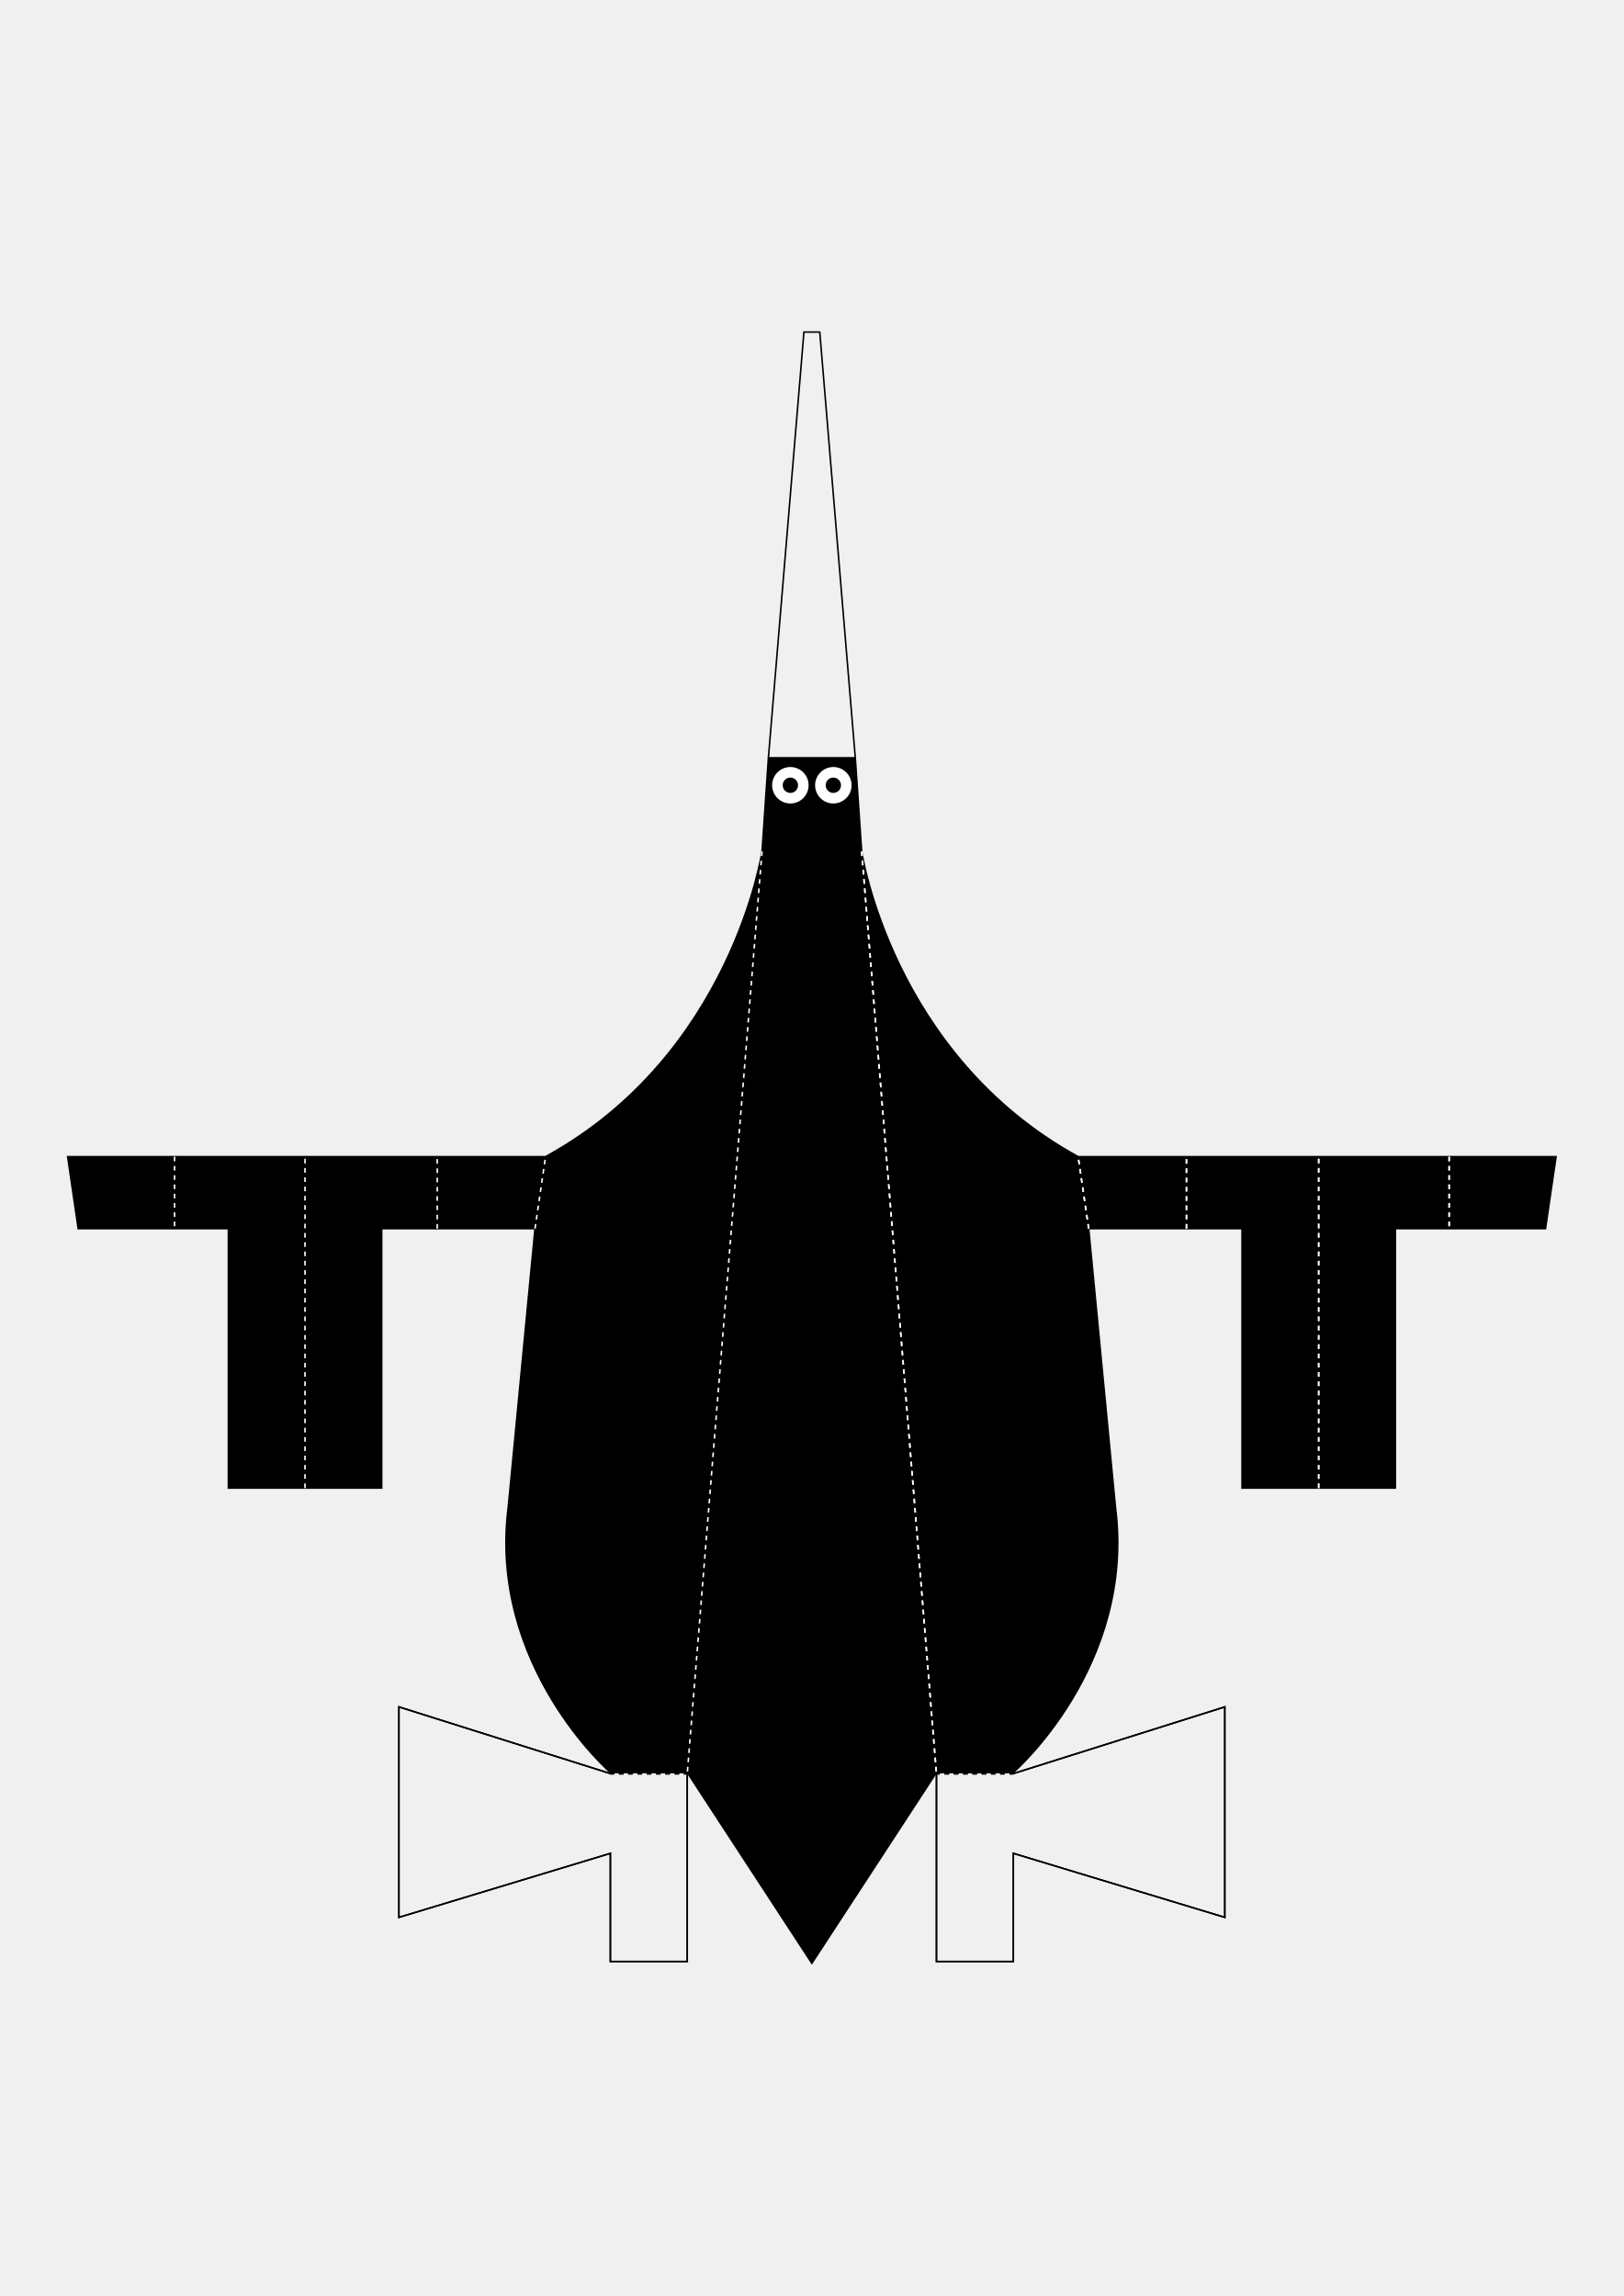
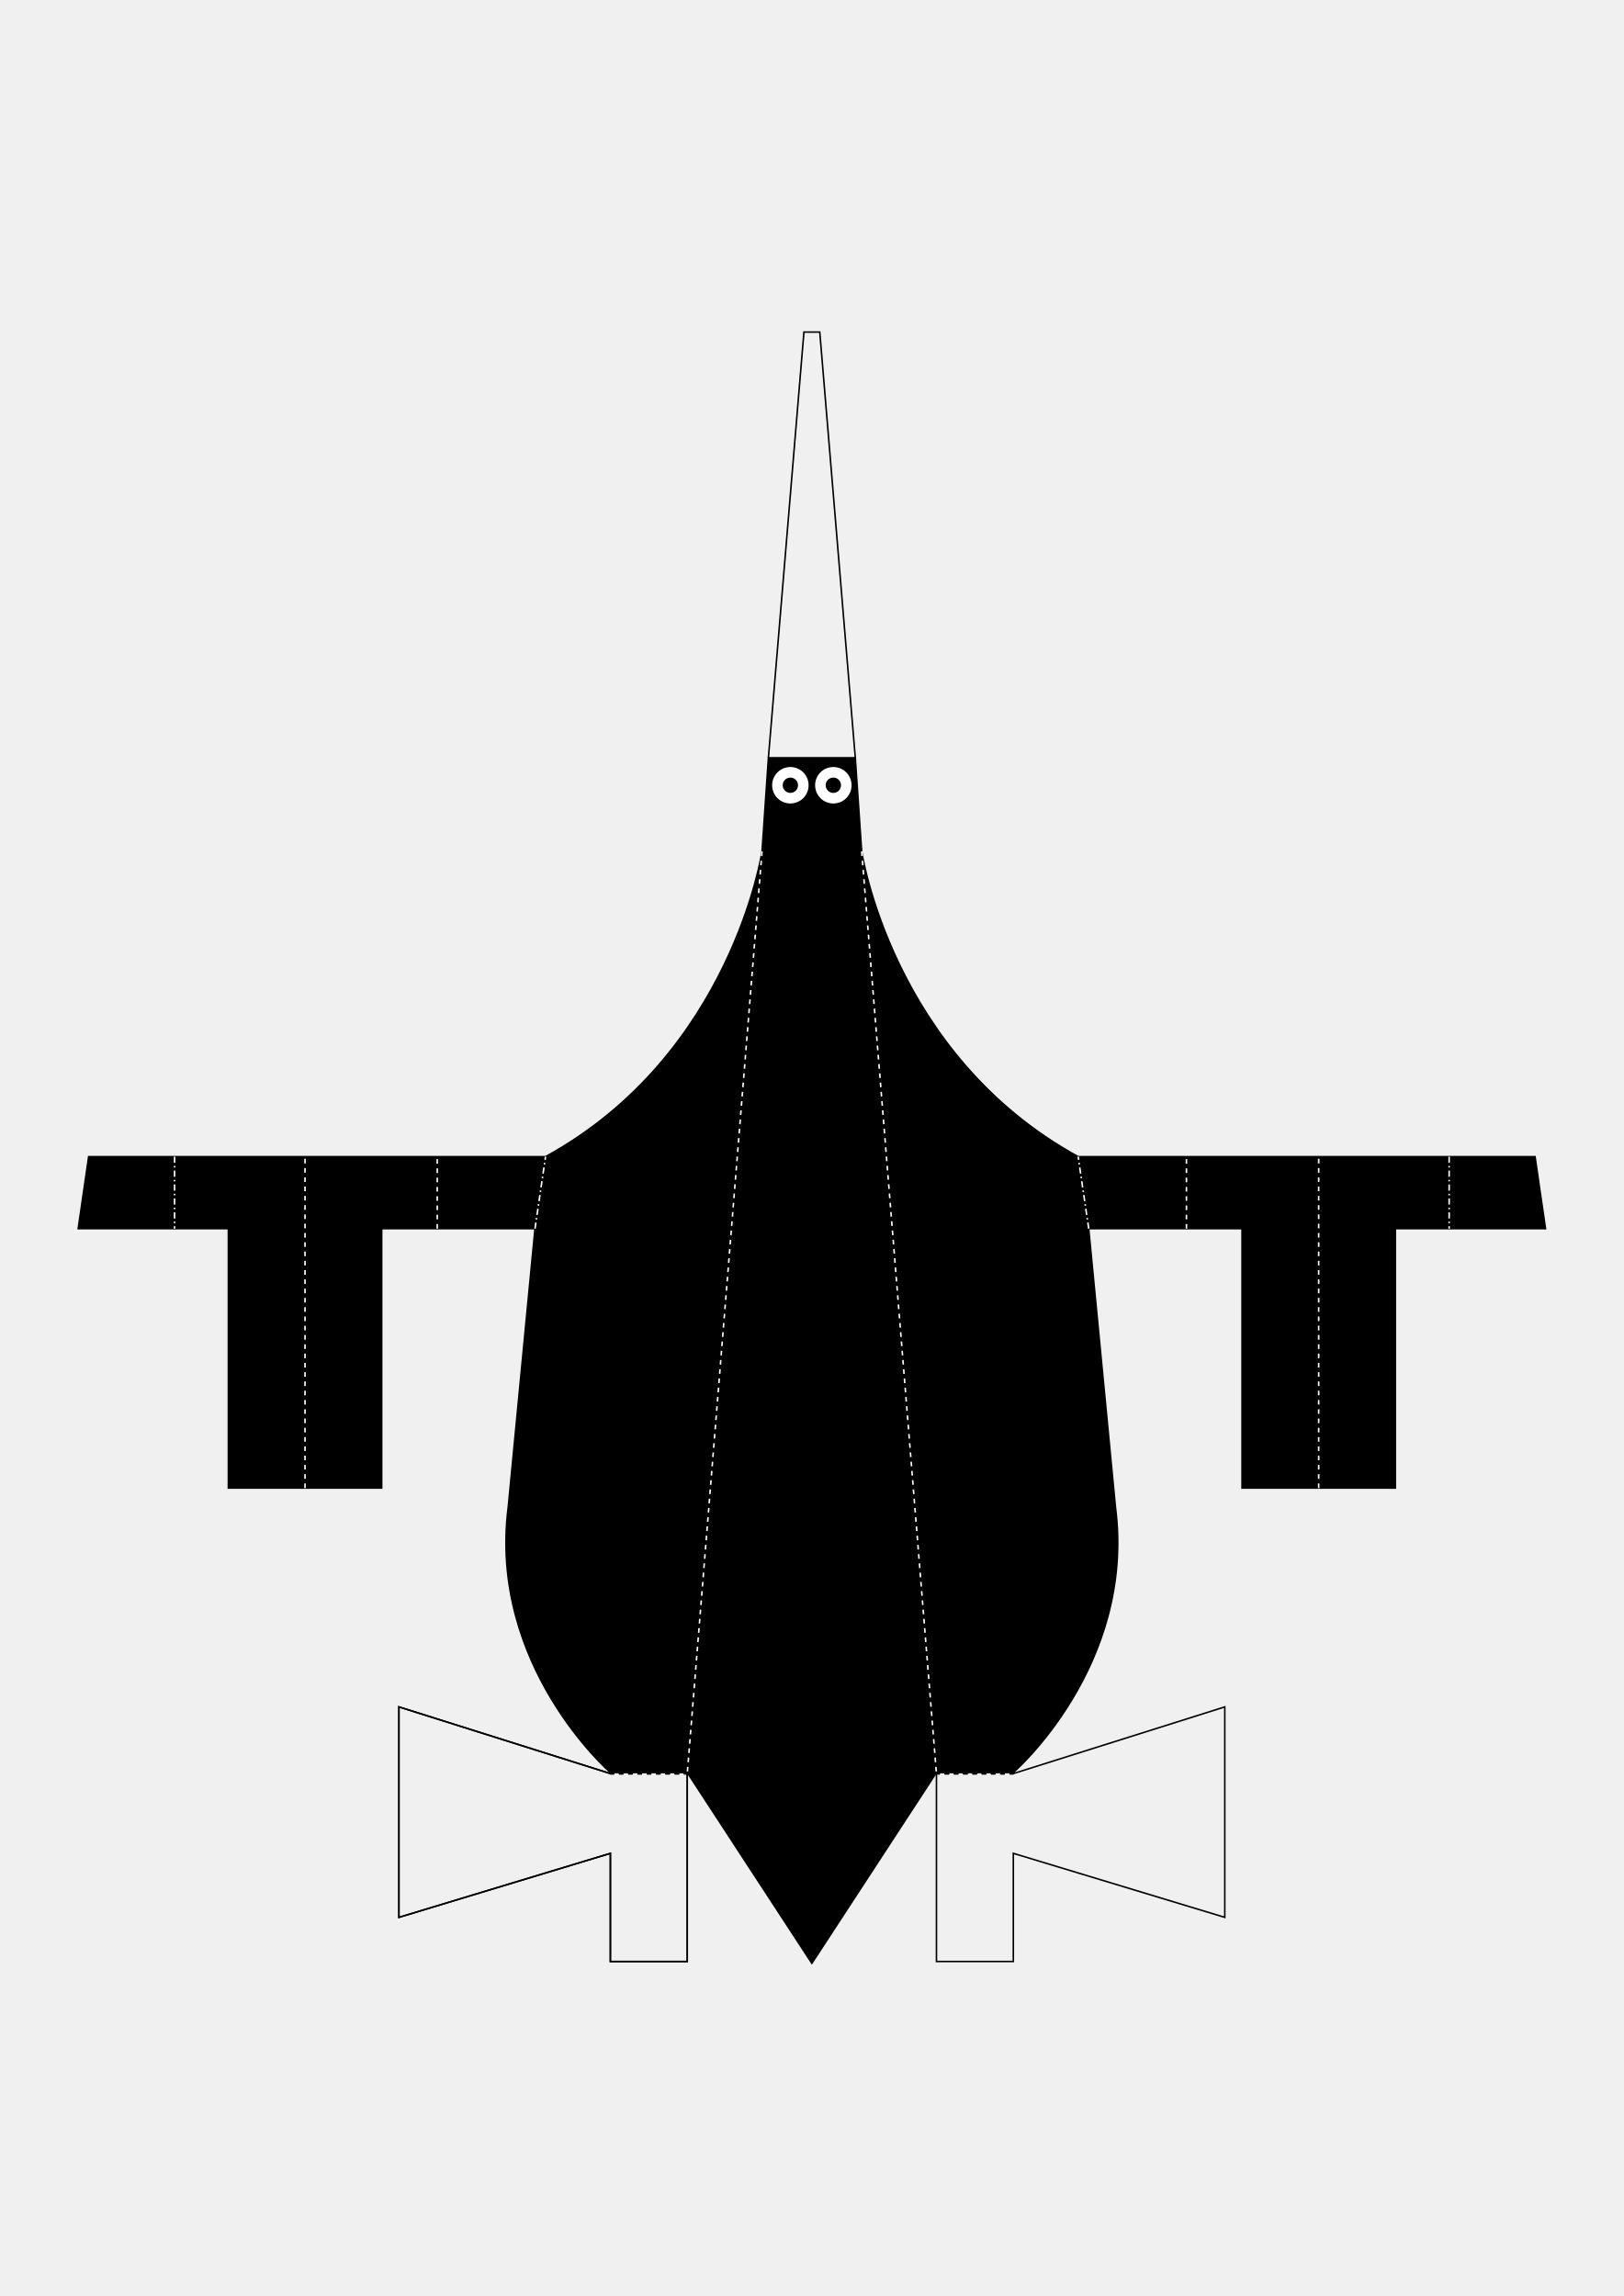
<svg xmlns="http://www.w3.org/2000/svg" width="210mm" height="297mm" viewBox="0 0 210 297" version="1.1" id="svg5" xml:space="preserve">
  <defs id="defs2" />
  <g id="layer1">
-     <g id="g1277" transform="translate(-0.3550585,28.52426)">
+     <g id="g1277" transform="translate(-0.355068,28.52426)">
      <path d="m 79.298,200.897 c -7.329,-2.31 -27.349,-8.625 -27.349,-8.625 v 27.224 l 27.349,-8.28 v 13.988 h 9.942 v -24.307" style="fill:none;stroke:#000000;stroke-width:0.2;stroke-linecap:butt;stroke-linejoin:miter;stroke-dasharray:none;stroke-opacity:1" id="path1035" />
      <path style="fill:none;stroke:#000000;stroke-width:0.2;stroke-linecap:butt;stroke-linejoin:miter;stroke-dasharray:none;stroke-opacity:1" d="m 99.736,69.496 4.595,-55.069 c 0.683,0 1.366,0 2.048,0 l 4.595,55.069" id="path1060" />
      <circle style="fill:#ffffff;fill-opacity:1;stroke:none;stroke-width:0.2;stroke-dasharray:none" id="circle1116" cx="102.841" cy="73.052" r="2.358" />
      <circle style="fill:#000000;stroke-width:0.2;stroke-dasharray:none" id="path1114" cx="102.841" cy="73.052" r="0.992" />
      <path style="fill:none;stroke:#ffffff;stroke-width:0.2;stroke-linecap:butt;stroke-linejoin:miter;stroke-dasharray:0.6, 0.6;stroke-dashoffset:0;stroke-opacity:1" d="m 22.931,121.095 v 9.315" id="path1118" />
      <path style="fill:none;stroke:#ffffff;stroke-width:0.2;stroke-linecap:butt;stroke-linejoin:miter;stroke-dasharray:0.6, 0.6;stroke-dashoffset:0;stroke-opacity:1" d="m 39.804,163.969 -2e-6,-42.874" id="path1120" />
      <path style="fill:none;stroke:#ffffff;stroke-width:0.2;stroke-linecap:butt;stroke-linejoin:miter;stroke-dasharray:0.6, 0.6;stroke-dashoffset:0;stroke-opacity:1" d="m 56.907,130.41 v -9.315" id="path1122" />
      <path style="fill:none;stroke:#ffffff;stroke-width:0.2;stroke-linecap:butt;stroke-linejoin:miter;stroke-dasharray:0.6, 0.6;stroke-dashoffset:0;stroke-opacity:1" d="m 69.548,130.41 1.365,-9.315" id="path1124" />
      <path style="fill:none;stroke:#ffffff;stroke-width:0.2;stroke-linecap:butt;stroke-linejoin:miter;stroke-dasharray:0.6, 0.6;stroke-dashoffset:0;stroke-opacity:1" d="M 98.911,81.613 89.24,200.897" id="path1126" />
      <path style="fill:none;stroke:#000000;stroke-width:0.2;stroke-linecap:butt;stroke-linejoin:miter;stroke-dasharray:0.6, 0.6;stroke-dashoffset:0.06;stroke-opacity:1" d="m 79.258,200.921 h 9.942" id="path1128" />
-       <path id="path1130" style="fill:#000000;fill-opacity:1;stroke:#000000;stroke-width:0.2;stroke-linecap:butt;stroke-linejoin:miter;stroke-dasharray:none;stroke-opacity:1" d="m 99.736,69.496 -0.825,12.117 c 0,0 -3.898,26.253 -27.998,39.482 -23.368,5.2e-4 -61.811,-4e-5 -61.811,-4e-5 l 1.365,9.315 h 19.423 v 33.559 h 9.915 9.915 V 130.41 H 69.548 l -3.46,36.009 c -2.632,20.603 13.209,34.344 13.209,34.344 h 9.943 l 16.115,24.678 16.115,-24.678 h 9.943 c 0,0 15.841,-13.741 13.208,-34.344 l -3.46,-36.009 h 19.83 v 33.559 h 9.915 9.915 v -33.559 h 19.422 l 1.365,-9.315 c 0,0 -38.442,3e-4 -61.81,-2.2e-4 C 115.698,107.866 111.799,81.613 111.799,81.613 l -0.825,-12.117 z" />
+       <path id="path1130" style="fill:#000000;fill-opacity:1;stroke:#000000;stroke-width:0.2;stroke-linecap:butt;stroke-linejoin:miter;stroke-dasharray:none;stroke-opacity:1" d="m 99.736,69.496 -0.825,12.117 c 0,0 -3.898,26.253 -27.998,39.482 -23.368,5.2e-4 -59.091,-4e-5 -59.091,-4e-5 l -1.355,9.315 h 19.423 v 33.559 h 9.915 9.915 V 130.41 H 69.548 l -3.46,36.009 c -2.632,20.603 13.209,34.344 13.209,34.344 h 9.943 l 16.115,24.678 16.115,-24.678 h 9.943 c 0,0 15.841,-13.741 13.208,-34.344 l -3.46,-36.009 h 19.83 v 33.559 h 9.915 9.915 v -33.559 h 19.422 l -1.355,-9.315 c 0,0 -35.722,5.6e-4 -59.091,4e-5 C 115.698,107.866 111.799,81.613 111.799,81.613 l -0.825,-12.117 z" />
      <path d="m 79.298,200.897 c -7.329,-2.31 -27.349,-8.625 -27.349,-8.625 v 27.224 l 27.349,-8.28 v 13.988 h 9.942 v -24.307" style="fill:none;stroke:#000000;stroke-width:0.2;stroke-linecap:butt;stroke-linejoin:miter;stroke-dasharray:none;stroke-opacity:1" id="path1132" />
-       <path style="fill:none;stroke:#ffffff;stroke-width:0.2;stroke-linecap:butt;stroke-linejoin:miter;stroke-dasharray:0.6, 0.6;stroke-dashoffset:0;stroke-opacity:1" d="m 22.931,121.095 v 9.315" id="path1140" />
+       <path style="fill:none;stroke:#ffffff;stroke-width:0.2;stroke-linecap:butt;stroke-linejoin:miter;stroke-dasharray:0.8, 0.4, 0.2, 0.4;stroke-dashoffset:0;stroke-opacity:1" d="m 22.931,121.095 v 9.315" id="path1140" />
      <path style="fill:none;stroke:#ffffff;stroke-width:0.2;stroke-linecap:butt;stroke-linejoin:miter;stroke-dasharray:0.6, 0.6;stroke-dashoffset:0;stroke-opacity:1" d="m 39.804,163.969 -2e-6,-42.874" id="path1142" />
      <path style="fill:none;stroke:#ffffff;stroke-width:0.2;stroke-linecap:butt;stroke-linejoin:miter;stroke-dasharray:0.6, 0.6;stroke-dashoffset:0;stroke-opacity:1" d="m 56.907,130.41 v -9.315" id="path1144" />
-       <path style="fill:none;stroke:#ffffff;stroke-width:0.2;stroke-linecap:butt;stroke-linejoin:miter;stroke-dasharray:0.6, 0.6;stroke-dashoffset:0;stroke-opacity:1" d="m 69.548,130.41 1.365,-9.315" id="path1146" />
+       <path style="fill:none;stroke:#ffffff;stroke-width:0.2;stroke-linecap:butt;stroke-linejoin:miter;stroke-dasharray:0.8, 0.4, 0.2, 0.4;stroke-dashoffset:0;stroke-opacity:1" d="m 69.548,130.41 1.365,-9.315" id="path1146" />
      <path style="fill:none;stroke:#ffffff;stroke-width:0.2;stroke-linecap:butt;stroke-linejoin:miter;stroke-dasharray:0.6, 0.6;stroke-dashoffset:0;stroke-opacity:1" d="M 98.911,81.613 89.24,200.897" id="path1148" />
      <path style="fill:none;stroke:#000000;stroke-width:0.2;stroke-linecap:butt;stroke-linejoin:miter;stroke-dasharray:0.6, 0.6;stroke-dashoffset:0.06;stroke-opacity:1" d="m 79.258,200.921 h 9.942" id="path1150" />
      <path d="m 131.413,200.897 c 7.329,-2.31 27.349,-8.625 27.349,-8.625 v 27.224 l -27.349,-8.28 v 13.988 h -9.942 v -24.307" style="fill:none;stroke:#000000;stroke-width:0.2;stroke-linecap:butt;stroke-linejoin:miter;stroke-dasharray:none;stroke-opacity:1" id="path1190" />
      <g id="g1238" transform="translate(-0.2645368)">
        <circle style="fill:#ffffff;fill-opacity:1;stroke:none;stroke-width:0.2;stroke-dasharray:none" id="circle1136" cx="102.841" cy="73.052" r="2.358" />
        <circle style="fill:#000000;stroke-width:0.2;stroke-dasharray:none" id="circle1138" cx="102.841" cy="73.052" r="0.992" />
        <circle style="fill:#ffffff;fill-opacity:1;stroke:none;stroke-width:0.2;stroke-dasharray:none" id="circle1194" cx="-108.399" cy="73.052" r="2.358" transform="scale(-1,1)" />
        <circle style="fill:#000000;stroke-width:0.2;stroke-dasharray:none" id="circle1196" cx="-108.399" cy="73.052" r="0.992" transform="scale(-1,1)" />
      </g>
-       <path style="fill:none;stroke:#ffffff;stroke-width:0.2;stroke-linecap:butt;stroke-linejoin:miter;stroke-dasharray:0.6, 0.6;stroke-dashoffset:0;stroke-opacity:1" d="m 187.779,121.095 v 9.315" id="path1198" />
+       <path style="fill:none;stroke:#ffffff;stroke-width:0.2;stroke-linecap:butt;stroke-linejoin:miter;stroke-dasharray:0.8, 0.4, 0.2, 0.4;stroke-dashoffset:0;stroke-opacity:1" d="m 187.779,121.095 v 9.315" id="path1198" />
      <path style="fill:none;stroke:#ffffff;stroke-width:0.2;stroke-linecap:butt;stroke-linejoin:miter;stroke-dasharray:0.6, 0.6;stroke-dashoffset:0;stroke-opacity:1" d="M 170.906,163.969 V 121.095" id="path1200" />
      <path style="fill:none;stroke:#ffffff;stroke-width:0.2;stroke-linecap:butt;stroke-linejoin:miter;stroke-dasharray:0.6, 0.6;stroke-dashoffset:0;stroke-opacity:1" d="m 153.803,130.41 v -9.315" id="path1202" />
-       <path style="fill:none;stroke:#ffffff;stroke-width:0.2;stroke-linecap:butt;stroke-linejoin:miter;stroke-dasharray:0.6, 0.6;stroke-dashoffset:0;stroke-opacity:1" d="m 141.162,130.41 -1.365,-9.315" id="path1204" />
+       <path style="fill:none;stroke:#ffffff;stroke-width:0.2;stroke-linecap:butt;stroke-linejoin:miter;stroke-dasharray:0.8, 0.4, 0.2, 0.4;stroke-dashoffset:0;stroke-opacity:1" d="m 141.162,130.41 -1.365,-9.315" id="path1204" />
      <path style="fill:none;stroke:#ffffff;stroke-width:0.2;stroke-linecap:butt;stroke-linejoin:miter;stroke-dasharray:0.6, 0.6;stroke-dashoffset:0;stroke-opacity:1" d="m 111.799,81.613 9.671,119.284" id="path1206" />
      <path style="fill:none;stroke:#000000;stroke-width:0.2;stroke-linecap:butt;stroke-linejoin:miter;stroke-dasharray:0.6, 0.6;stroke-dashoffset:0.06;stroke-opacity:1" d="m 131.452,200.921 h -9.942" id="path1208" />
-       <path d="m 131.413,200.897 c 7.329,-2.31 27.349,-8.625 27.349,-8.625 v 27.224 l -27.349,-8.28 v 13.988 h -9.942 v -24.307" style="fill:none;stroke:#000000;stroke-width:0.2;stroke-linecap:butt;stroke-linejoin:miter;stroke-dasharray:none;stroke-opacity:1" id="path1212" />
-       <path style="fill:none;stroke:#ffffff;stroke-width:0.2;stroke-linecap:butt;stroke-linejoin:miter;stroke-dasharray:0.6, 0.6;stroke-dashoffset:0;stroke-opacity:1" d="m 187.779,121.095 v 9.315" id="path1220" />
-       <path style="fill:none;stroke:#ffffff;stroke-width:0.2;stroke-linecap:butt;stroke-linejoin:miter;stroke-dasharray:0.6, 0.6;stroke-dashoffset:0;stroke-opacity:1" d="M 170.906,163.969 V 121.095" id="path1222" />
-       <path style="fill:none;stroke:#ffffff;stroke-width:0.2;stroke-linecap:butt;stroke-linejoin:miter;stroke-dasharray:0.6, 0.6;stroke-dashoffset:0;stroke-opacity:1" d="m 153.803,130.41 v -9.315" id="path1224" />
-       <path style="fill:none;stroke:#ffffff;stroke-width:0.2;stroke-linecap:butt;stroke-linejoin:miter;stroke-dasharray:0.6, 0.6;stroke-dashoffset:0;stroke-opacity:1" d="m 141.162,130.41 -1.365,-9.315" id="path1226" />
-       <path style="fill:none;stroke:#ffffff;stroke-width:0.2;stroke-linecap:butt;stroke-linejoin:miter;stroke-dasharray:0.6, 0.6;stroke-dashoffset:0;stroke-opacity:1" d="m 111.799,81.613 9.671,119.284" id="path1228" />
      <path style="fill:none;stroke:#000000;stroke-width:0.2;stroke-linecap:butt;stroke-linejoin:miter;stroke-dasharray:0.6, 0.6;stroke-dashoffset:0.06;stroke-opacity:1" d="m 131.452,200.921 h -9.942" id="path1230" />
    </g>
  </g>
</svg>
